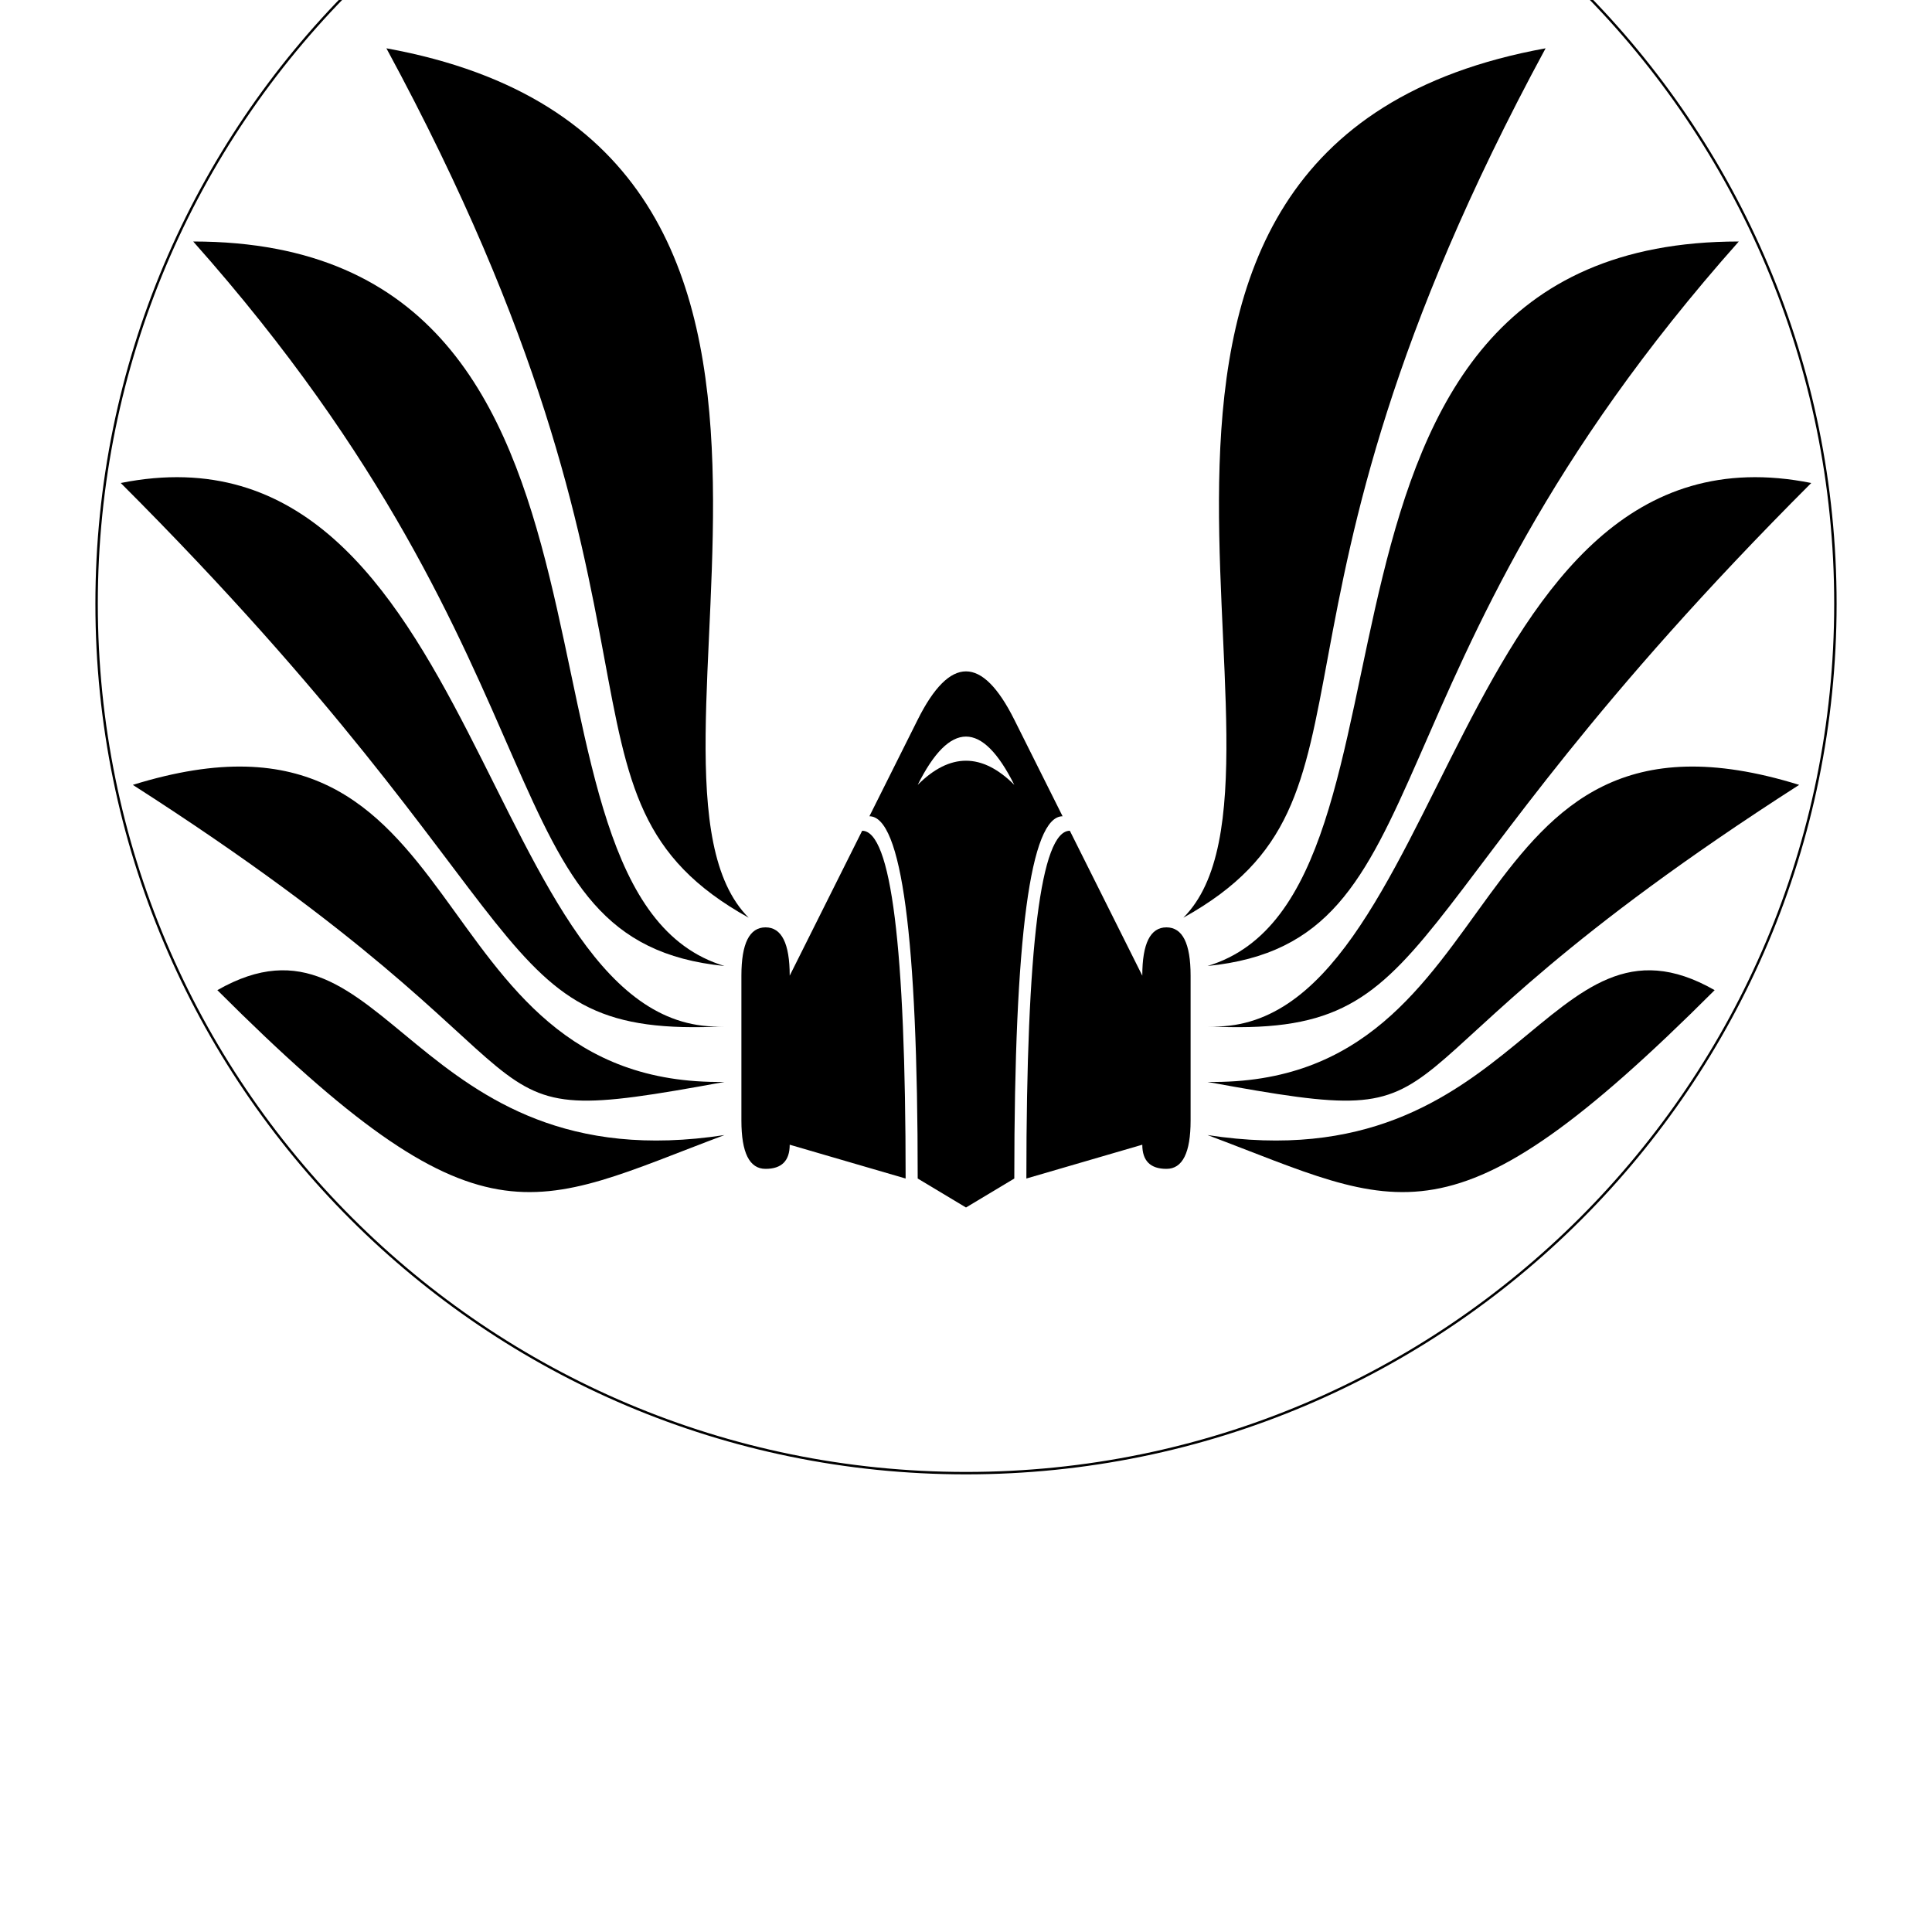
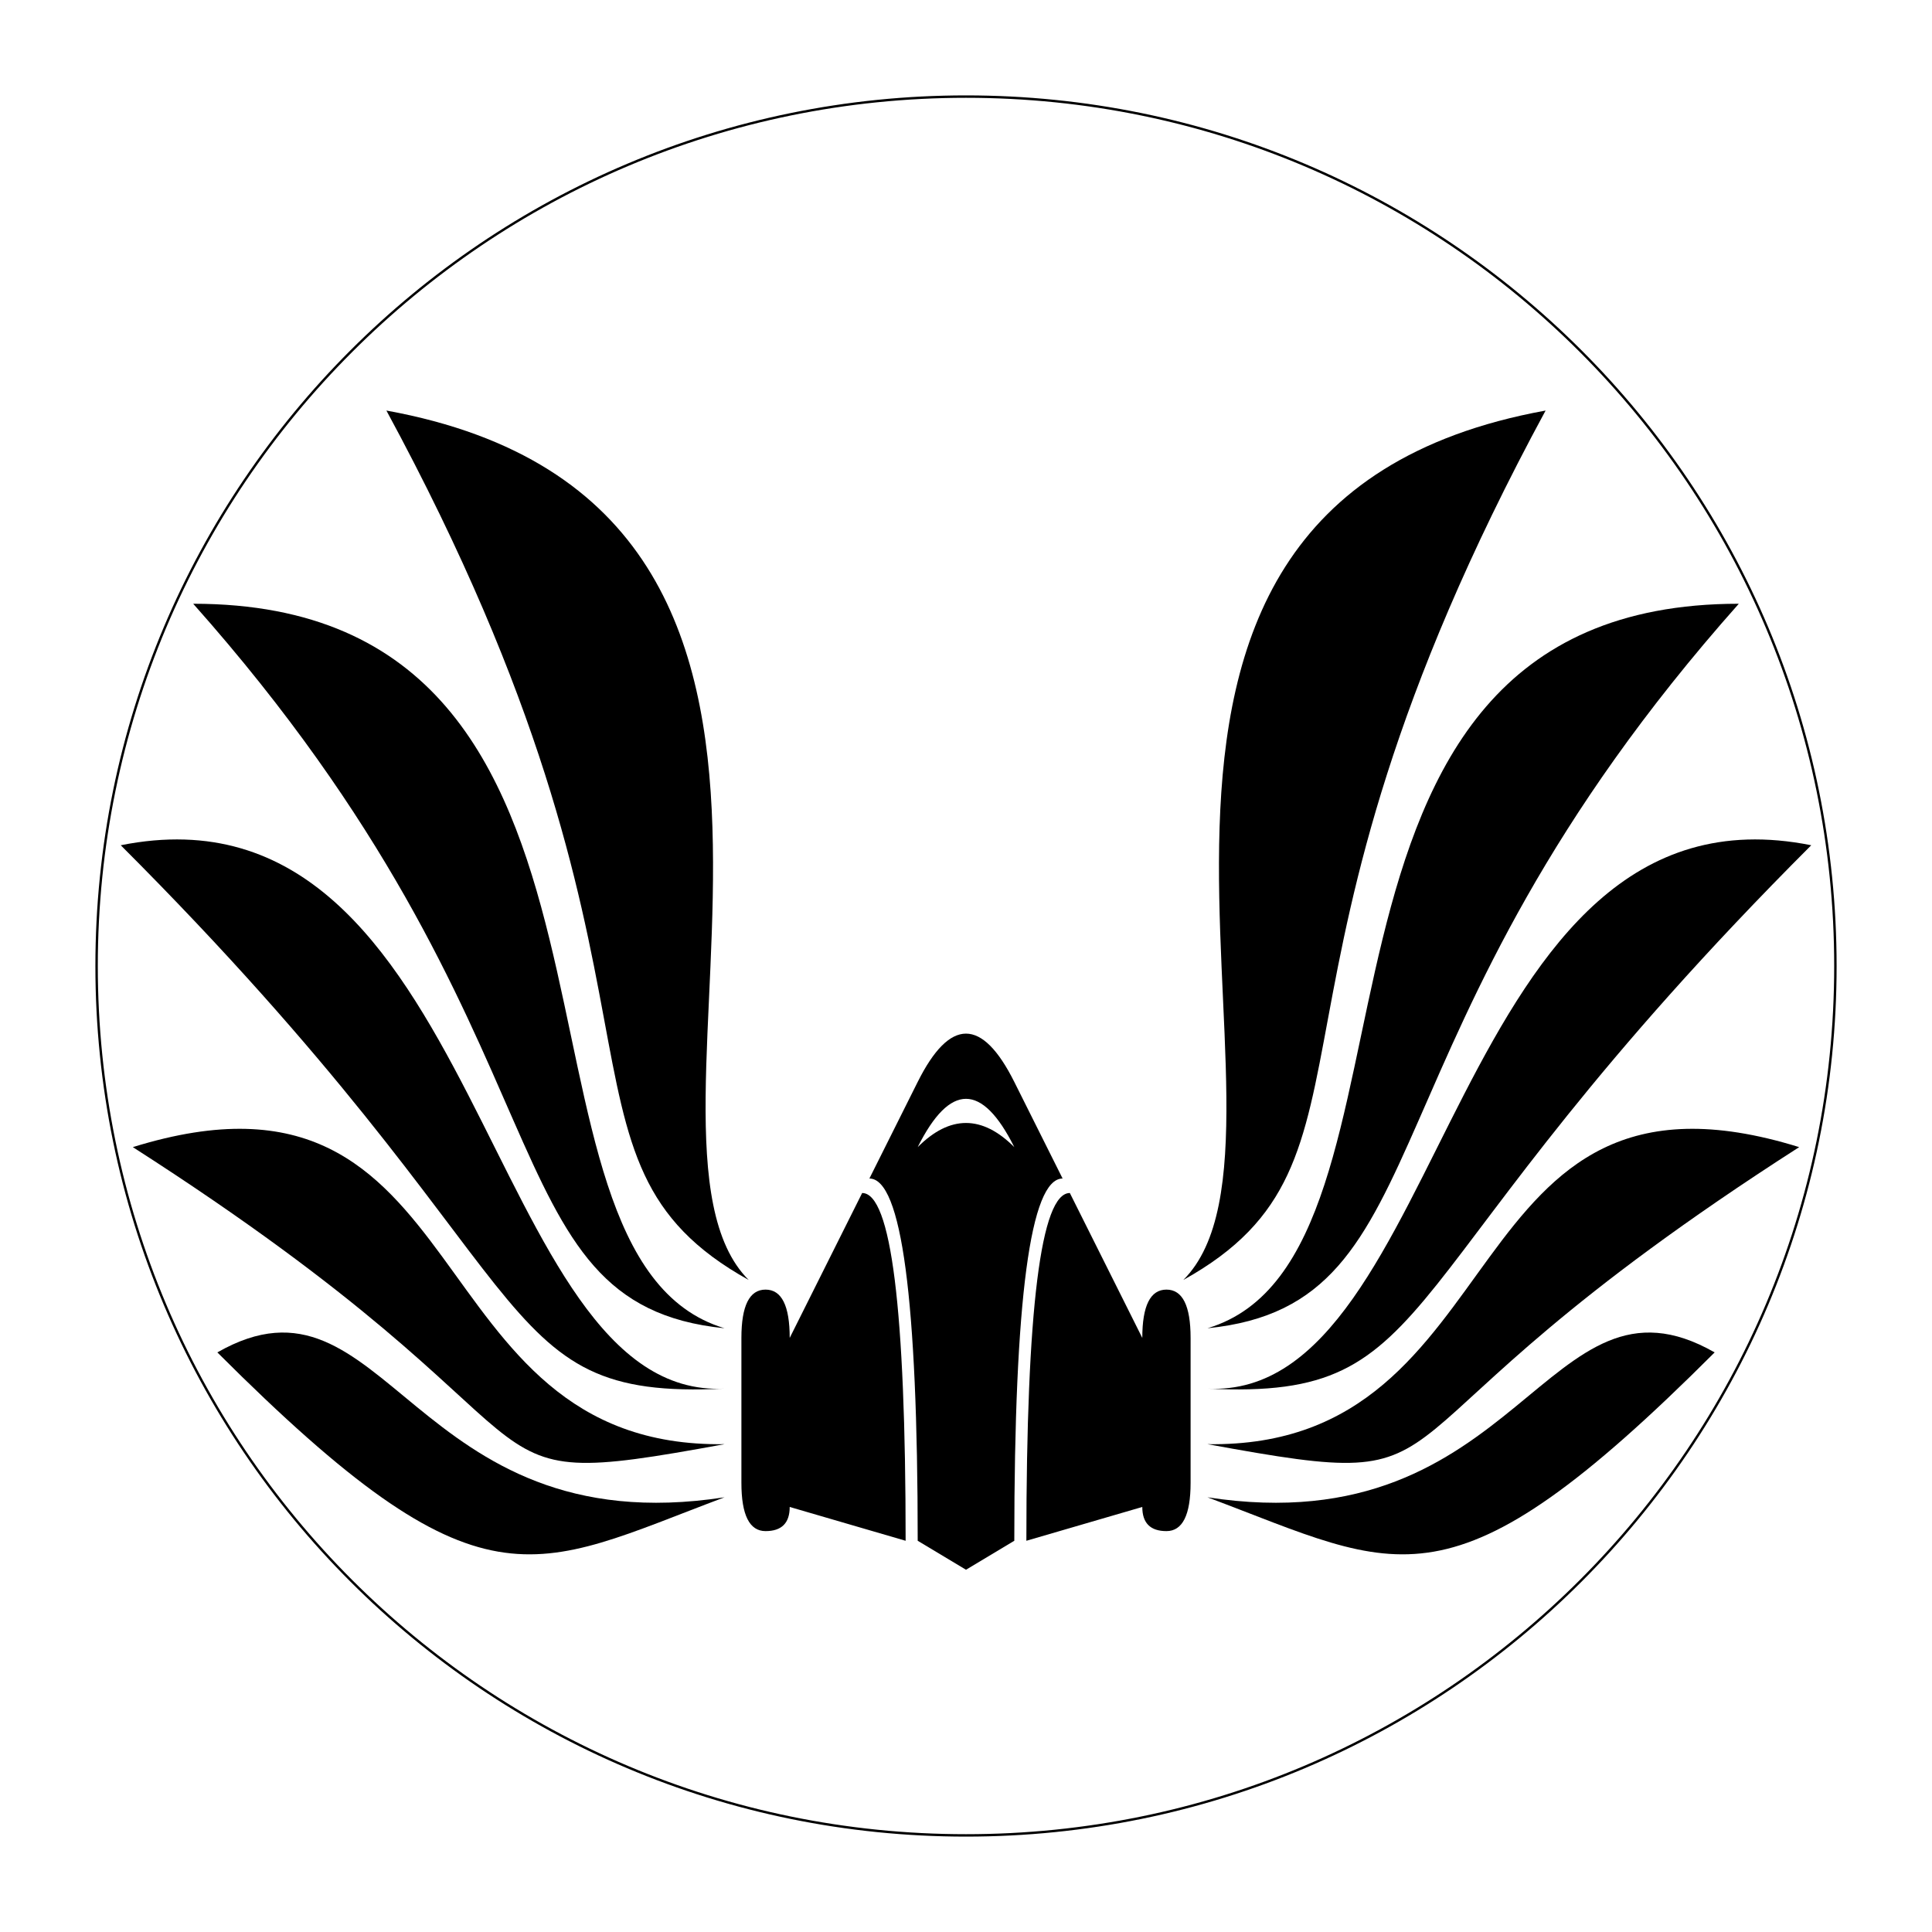
- <svg xmlns="http://www.w3.org/2000/svg" viewBox="-400 -400 800 800">
+ <svg xmlns="http://www.w3.org/2000/svg" viewBox="-400 -550 800 800">
  <circle cx="0" cy="-150" r="360" stroke="black" fill="none" />
  <path id="center" fill-rule="evenodd" transform="scale(1 -1)" d="     M 0 -100     l -20 12     q 0 150 -20 150     l 20 40     q 20 40 40 0     l 20 -40     q -20 0 -20 -150     Z     m -20 175     q 20 20 40 0     q -20 40 -40 0     Z   " />
  <path id="leftWing" transform="scale(1 -1)" d="     M -25 -88     q 0 144 -18 144     l -30 -60     q 0 20 -10 20     q -10 0 -10 -20     l 0 -60     q 0 -20 10 -20     q 10 0 10 10     Z   " />
  <g id="leftFeathers">
    <path d="       M -90 -20       C -180 -70 -110 -140 -240 -380       C -20 -340 -150 -80 -90 -20       Z     " />
    <path d="       M -100 0       C -200 -10 -160 -120 -320 -300       C -120 -300 -200 -30 -100 0       Z     " />
    <path d="       M -100 25       C -200 30 -170 -20 -350 -200       C -200 -230 -200 30 -100 25       Z     " />
    <path d="       M -100 48       C -220 70 -150 50 -345 -75       C -200 -120 -230 50 -100 48       Z     " />
    <path d="       M -100 70       C -180 100 -200 120 -310 10       C -240 -30 -230 90 -100 70        Z     " />
  </g>
  <use href="#leftWing" transform="scale(-1 1)" />
  <use href="#leftFeathers" transform="scale(-1 1)" />
</svg>
